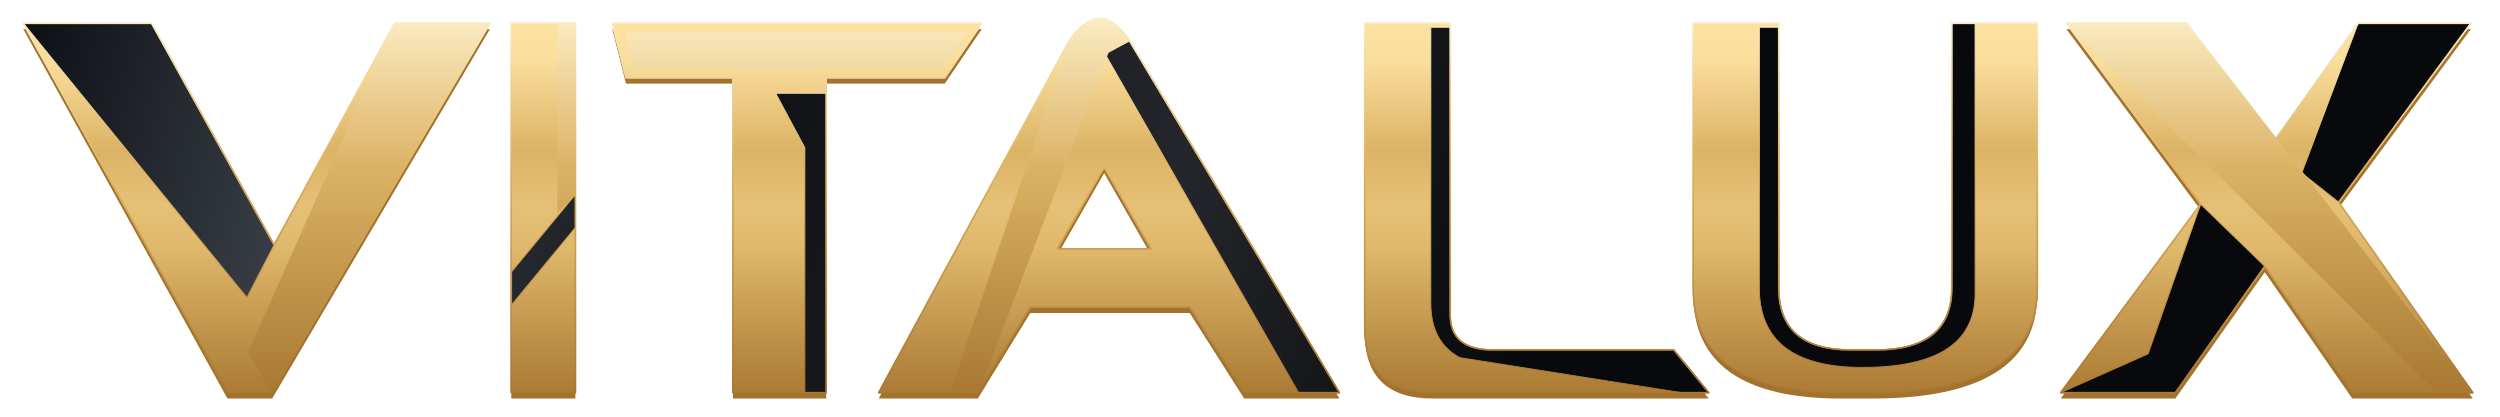
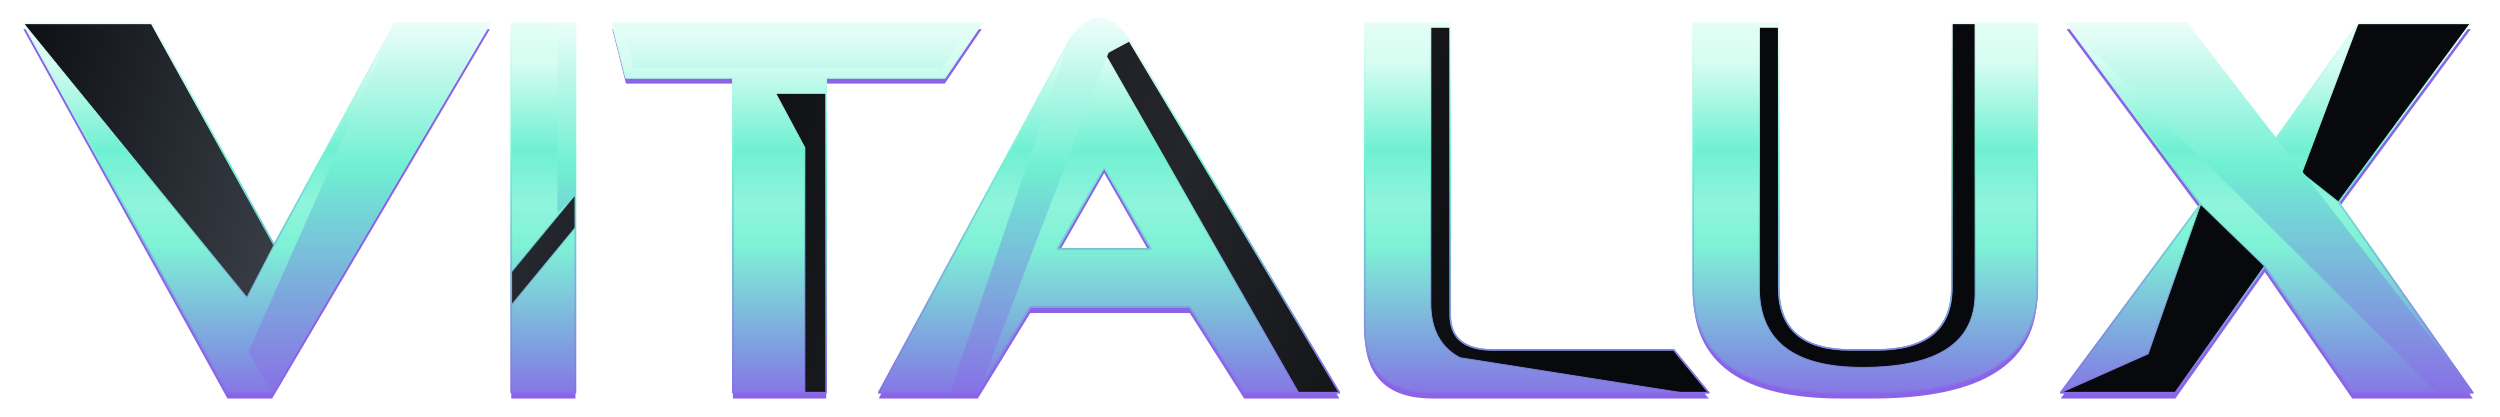
<svg xmlns="http://www.w3.org/2000/svg" width="560" height="93.19" viewBox="0 0 1286 214" role="img" aria-labelledby="brand-title brand-description" data-vitalux-brand-version="v0.9.5.9" data-motion="static">
  <defs>
    <linearGradient id="letter-metal" gradientUnits="userSpaceOnUse" x1="0" y1="0" x2="0" y2="214">
-       <stop offset="0" stop-color="#ffe5a5" />
-       <stop offset="0.15" stop-color="#f9dd9b" />
-       <stop offset="0.36" stop-color="#dcb365" />
-       <stop offset="0.49" stop-color="#e5c076" />
-       <stop offset="0.59" stop-color="#e0b96d" />
-       <stop offset="0.83" stop-color="#bc8e45" />
-       <stop offset="1" stop-color="#a3722d" />
+       <stop offset="0" stop-color="#eafff7" />
+       <stop offset="0.15" stop-color="#d6fdf1" />
+       <stop offset="0.36" stop-color="#6ff0d2" />
+       <stop offset="0.49" stop-color="#90f4dc" />
+       <stop offset="0.59" stop-color="#7ef2d6" />
+       <stop offset="0.83" stop-color="#7ea0df" />
+       <stop offset="1" stop-color="#8a63e8" />
    </linearGradient>
    <linearGradient id="letter-edge" gradientUnits="userSpaceOnUse" x1="0" y1="0" x2="0" y2="214">
-       <stop offset="0" stop-color="#fff3ce" />
-       <stop offset="0.4" stop-color="#dcb365" />
-       <stop offset="1" stop-color="#a3722d" />
+       <stop offset="0" stop-color="#ffffff" />
+       <stop offset="0.4" stop-color="#6ff0d2" />
+       <stop offset="1" stop-color="#8a63e8" />
    </linearGradient>
    <linearGradient id="letter-glass" gradientUnits="userSpaceOnUse" x1="0" y1="0" x2="771.6" y2="214">
      <stop offset="0" stop-color="#080b10" />
      <stop offset="0.23" stop-color="#3c4149" />
      <stop offset="0.49" stop-color="#101216" />
      <stop offset="0.76" stop-color="#24262b" />
      <stop offset="1" stop-color="#08090c" />
    </linearGradient>
    <linearGradient id="wordmark-sweep" gradientUnits="userSpaceOnUse" x1="-280" y1="0" x2="280" y2="128.4">
-       <stop offset="0" stop-color="#fff3ce" stop-opacity="0" />
-       <stop offset="0.2" stop-color="#fff3ce" stop-opacity="0.025" />
-       <stop offset="0.42" stop-color="#fff3ce" stop-opacity="0.16" />
-       <stop offset="0.51" stop-color="#fff3ce" stop-opacity="0.4" />
-       <stop offset="0.62" stop-color="#fff3ce" stop-opacity="0.18" />
-       <stop offset="0.85" stop-color="#fff3ce" stop-opacity="0.025" />
-       <stop offset="1" stop-color="#fff3ce" stop-opacity="0" />
+       <stop offset="0" stop-color="#ffffff" stop-opacity="0" />
+       <stop offset="0.2" stop-color="#ffffff" stop-opacity="0.025" />
+       <stop offset="0.42" stop-color="#ffffff" stop-opacity="0.16" />
+       <stop offset="0.51" stop-color="#ffffff" stop-opacity="0.4" />
+       <stop offset="0.62" stop-color="#ffffff" stop-opacity="0.18" />
+       <stop offset="0.85" stop-color="#ffffff" stop-opacity="0.025" />
+       <stop offset="1" stop-color="#ffffff" stop-opacity="0" />
    </linearGradient>
  </defs>
-   <path d="M12 12H78L141 126L203 12H252L140 202H117Z M263 12H296V202H263Z M315 12H505L486 40H425V202H377V40H322Z M452 202L550 21Q566 -2 581 21L689 202H640L612 158H530L503 202Z M544 128H592L568 86Z M702 12H746V162Q746 180 768 180H861L879 202H737Q702 202 702 168Z M871 12H915V148Q915 180 952 180H965Q1004 180 1004 148V12H1048V148Q1048 202 963 202H947Q871 202 871 148Z M1063 12H1125L1166 78L1213 12H1271L1203 104L1272 202H1210L1165 137L1119 202H1060L1132 105Z" fill="#a3722d" fill-rule="evenodd" transform="translate(0 3)" />
+   <path d="M12 12H78L141 126L203 12H252L140 202H117Z M263 12H296V202H263Z M315 12H505L486 40H425V202H377V40H322Z M452 202L550 21Q566 -2 581 21L689 202H640L612 158H530L503 202Z M544 128H592L568 86Z M702 12H746V162Q746 180 768 180H861L879 202H737Q702 202 702 168Z M871 12H915V148Q915 180 952 180H965Q1004 180 1004 148V12H1048V148Q1048 202 963 202H947Q871 202 871 148Z M1063 12H1125L1166 78L1213 12H1271L1203 104L1272 202H1210L1165 137L1119 202H1060L1132 105Z" fill="#8a63e8" fill-rule="evenodd" transform="translate(0 3)" />
  <path id="wordmark-outline" d="M12 12H78L141 126L203 12H252L140 202H117Z M263 12H296V202H263Z M315 12H505L486 40H425V202H377V40H322Z M452 202L550 21Q566 -2 581 21L689 202H640L612 158H530L503 202Z M544 128H592L568 86Z M702 12H746V162Q746 180 768 180H861L879 202H737Q702 202 702 168Z M871 12H915V148Q915 180 952 180H965Q1004 180 1004 148V12H1048V148Q1048 202 963 202H947Q871 202 871 148Z M1063 12H1125L1166 78L1213 12H1271L1203 104L1272 202H1210L1165 137L1119 202H1060L1132 105Z" fill="url(#letter-metal)" stroke="url(#letter-edge)" stroke-width="0.65" stroke-linejoin="round" fill-rule="evenodd" />
  <g id="wordmark-material">
    <path d="M12 12H78L141 126L127 153Z" fill="url(#letter-glass)" stroke="url(#letter-edge)" stroke-width="0.5" fill-rule="evenodd" />
    <path d="M203 12H252L140 202L128 181Z" fill="url(#letter-edge)" stroke="url(#letter-edge)" stroke-width="0.5" fill-rule="evenodd" />
    <path d="M263 140L296 100V117L263 157Z" fill="url(#letter-glass)" stroke="url(#letter-edge)" stroke-width="0.5" fill-rule="evenodd" />
    <path d="M287 12H296V100L287 109Z" fill="url(#letter-edge)" stroke="url(#letter-edge)" stroke-width="0.5" fill-rule="evenodd" />
    <path d="M399 48H425V202H414V76Z" fill="url(#letter-glass)" stroke="url(#letter-edge)" stroke-width="0.5" fill-rule="evenodd" />
    <path d="M322 17H497L484 35H326Z" fill="url(#letter-edge)" stroke="url(#letter-edge)" stroke-width="0.5" fill-rule="evenodd" />
    <path d="M581 21L689 202H668L568 27Z" fill="url(#letter-glass)" stroke="url(#letter-edge)" stroke-width="0.5" fill-rule="evenodd" />
    <path d="M550 21Q566 -2 581 21L570 27L503 202H489Z" fill="url(#letter-edge)" stroke="url(#letter-edge)" stroke-width="0.5" fill-rule="evenodd" />
    <path d="M736 14H746V162Q746 180 768 180H861L879 202H865L751 184Q736 176 736 156Z" fill="url(#letter-glass)" stroke="url(#letter-edge)" stroke-width="0.5" fill-rule="evenodd" />
    <path d="M905 14H915V148Q915 180 952 180H965Q1004 180 1004 148V12H1016V151Q1016 189 958 189Q905 189 905 148Z" fill="url(#letter-glass)" stroke="url(#letter-edge)" stroke-width="0.5" fill-rule="evenodd" />
    <path d="M1213 12H1271L1203 104L1184 89Z" fill="url(#letter-glass)" stroke="url(#letter-edge)" stroke-width="0.5" fill-rule="evenodd" />
    <path d="M1132 105L1165 137L1119 202H1060L1105 182Z" fill="url(#letter-glass)" stroke="url(#letter-edge)" stroke-width="0.5" fill-rule="evenodd" />
    <path d="M1063 12H1125L1272 202H1254Z" fill="url(#letter-edge)" stroke="url(#letter-edge)" stroke-width="0.5" fill-rule="evenodd" />
  </g>
  <path d="M12 12H78L141 126L203 12H252L140 202H117Z M263 12H296V202H263Z M315 12H505L486 40H425V202H377V40H322Z M452 202L550 21Q566 -2 581 21L689 202H640L612 158H530L503 202Z M544 128H592L568 86Z M702 12H746V162Q746 180 768 180H861L879 202H737Q702 202 702 168Z M871 12H915V148Q915 180 952 180H965Q1004 180 1004 148V12H1048V148Q1048 202 963 202H947Q871 202 871 148Z M1063 12H1125L1166 78L1213 12H1271L1203 104L1272 202H1210L1165 137L1119 202H1060L1132 105Z" fill="none" stroke="url(#letter-edge)" stroke-width="0.85" stroke-linejoin="bevel" fill-rule="evenodd" />
  <path id="wordmark-glint" d="M12 12H78L141 126L203 12H252L140 202H117Z M263 12H296V202H263Z M315 12H505L486 40H425V202H377V40H322Z M452 202L550 21Q566 -2 581 21L689 202H640L612 158H530L503 202Z M544 128H592L568 86Z M702 12H746V162Q746 180 768 180H861L879 202H737Q702 202 702 168Z M871 12H915V148Q915 180 952 180H965Q1004 180 1004 148V12H1048V148Q1048 202 963 202H947Q871 202 871 148Z M1063 12H1125L1166 78L1213 12H1271L1203 104L1272 202H1210L1165 137L1119 202H1060L1132 105Z" fill="url(#wordmark-sweep)" fill-rule="evenodd" opacity="0" data-period-seconds="8" />
</svg>
